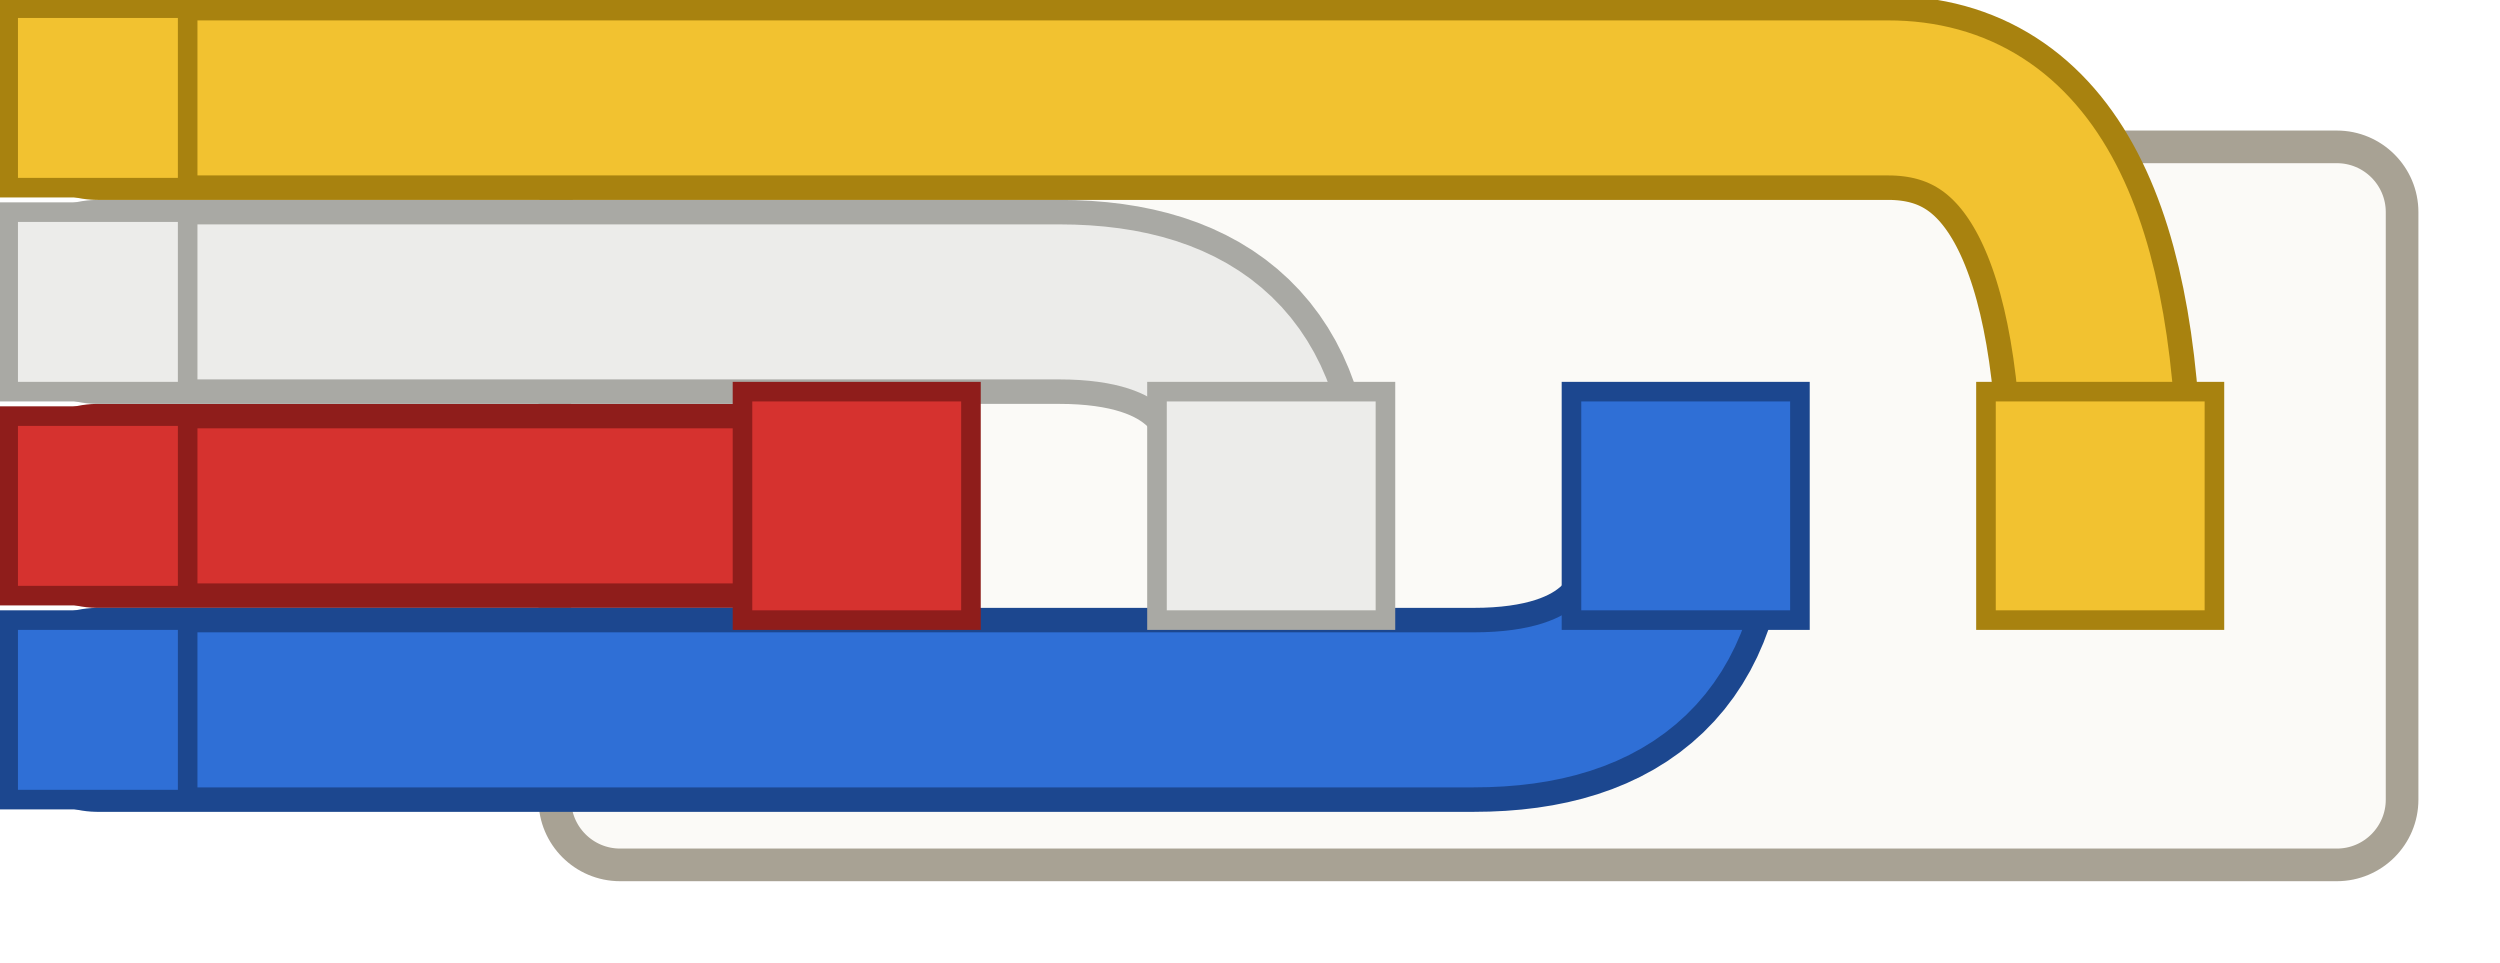
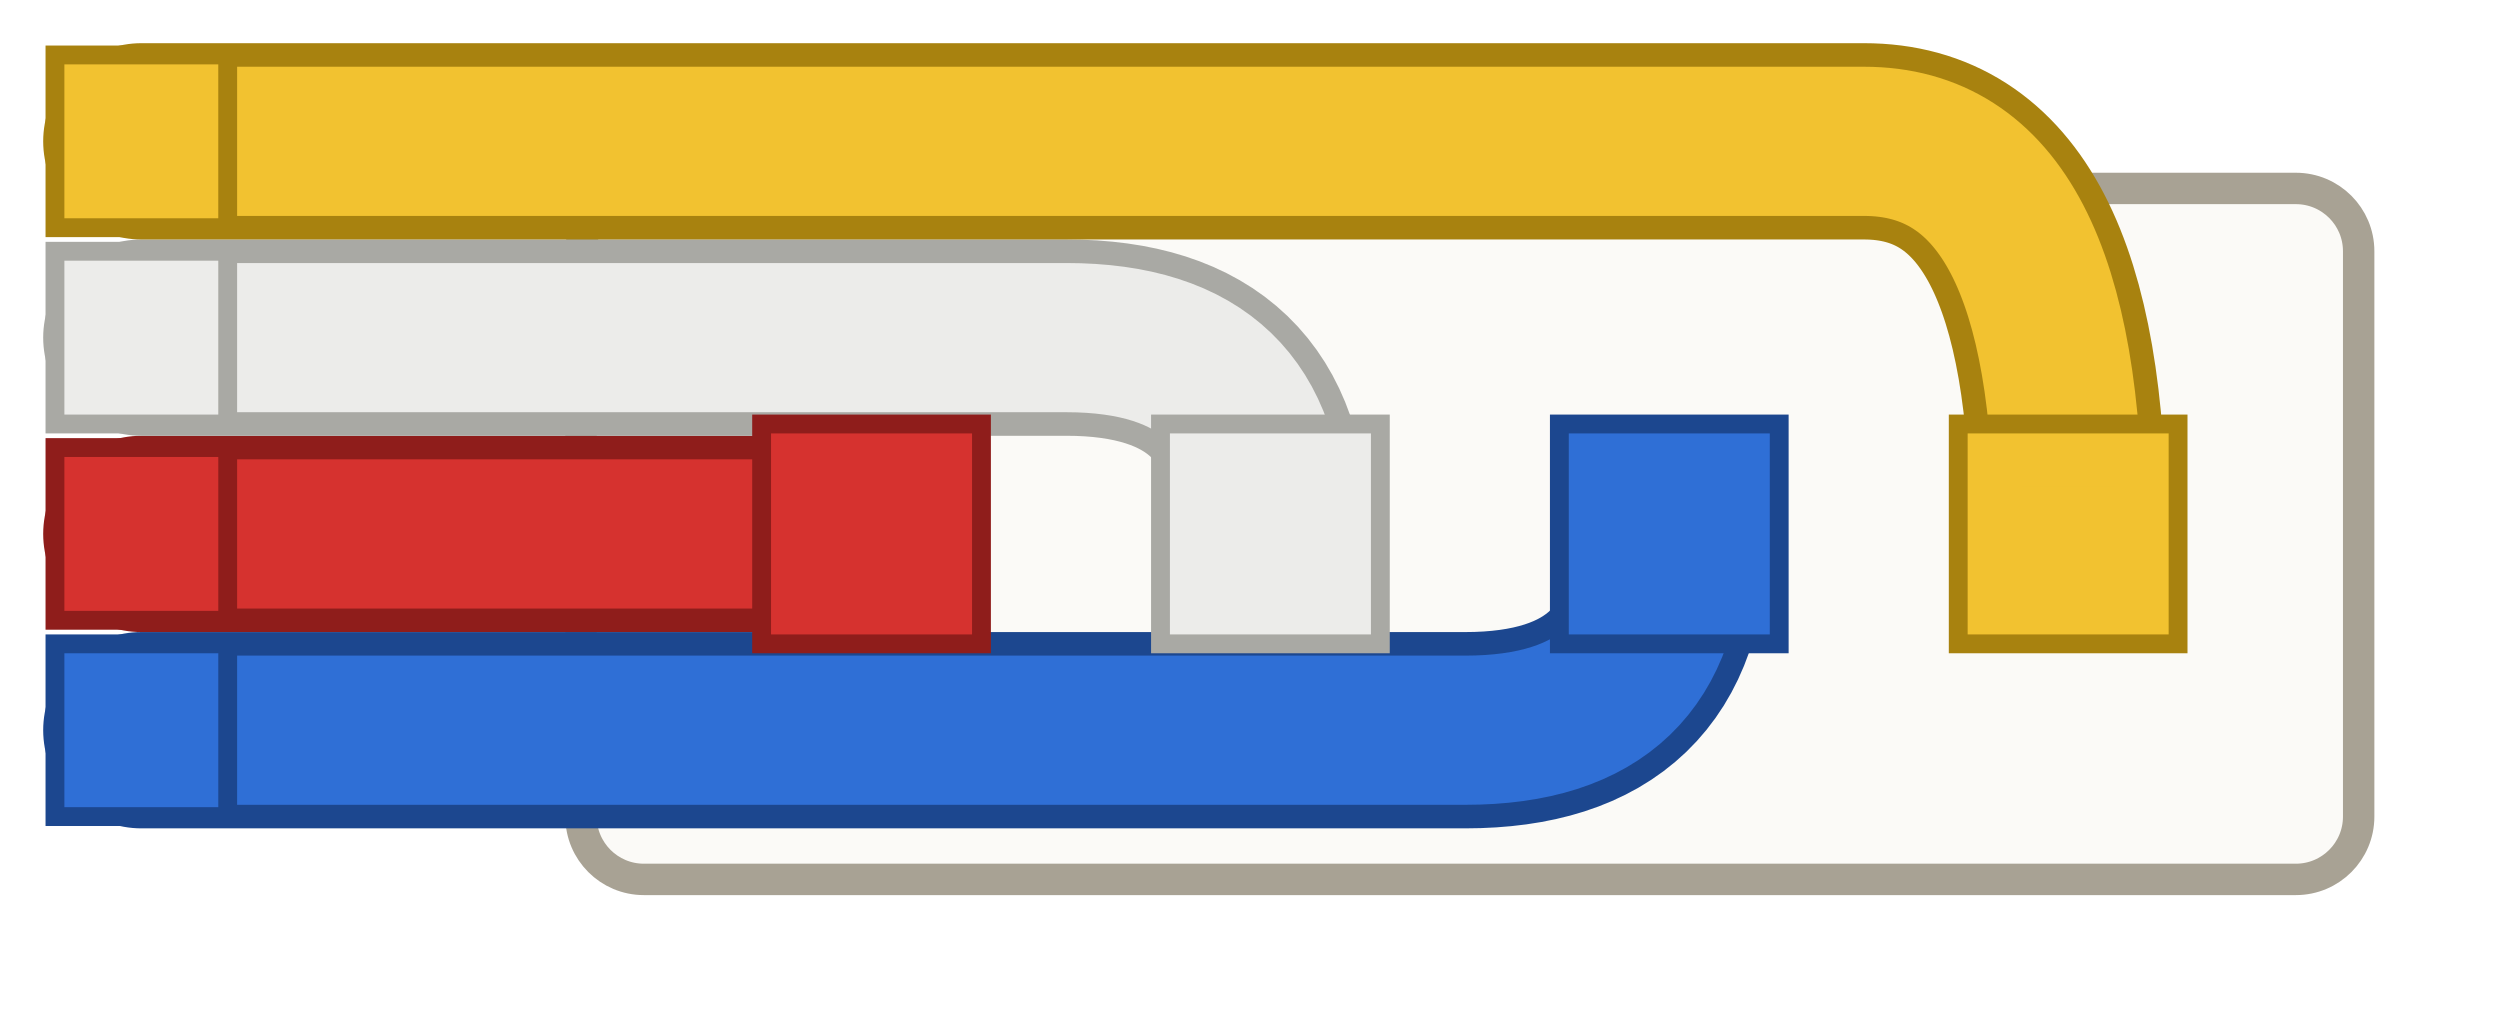
- <svg xmlns="http://www.w3.org/2000/svg" version="1.1" width="15.32mm" height="5.9mm" viewBox="0 0 15.32 5.9">
+ <svg xmlns="http://www.w3.org/2000/svg" version="1.1" width="15.92mm" height="6.5mm" viewBox="0 0 15.92 6.5">
  <g id="breadboard">
-     <g transform="translate(5.25,3.1)">
+     <g transform="translate(5.55,3.4)">
      <rect x="-1.85" y="-2.2" width="11.32" height="4.4" fill="#fbfaf7" rx="0.4" stroke="#a8a294" stroke-width="0.2" />
      <path d="M0 0L-3.05 0L-4.65 0" fill="none" stroke="#8f1d1b" stroke-width="1.25" stroke-linecap="round" stroke-linejoin="round" />
      <path d="M0 0L-3.05 0L-4.65 0" fill="none" stroke="#d6322f" stroke-width="0.95" stroke-linecap="round" stroke-linejoin="round" />
      <path d="M2.54 0Q2.54 -1.25 1.24 -1.25L-3.05 -1.25L-4.65 -1.25" fill="none" stroke="#a9a9a4" stroke-width="1.25" stroke-linecap="round" stroke-linejoin="round" />
      <path d="M2.54 0Q2.54 -1.25 1.24 -1.25L-3.05 -1.25L-4.65 -1.25" fill="none" stroke="#ececea" stroke-width="0.95" stroke-linecap="round" stroke-linejoin="round" />
      <path d="M5.08 0Q5.08 1.25 3.78 1.25L-3.05 1.25L-4.65 1.25" fill="none" stroke="#1c478f" stroke-width="1.25" stroke-linecap="round" stroke-linejoin="round" />
      <path d="M5.08 0Q5.08 1.25 3.78 1.25L-3.05 1.25L-4.65 1.25" fill="none" stroke="#2f6fd6" stroke-width="0.95" stroke-linecap="round" stroke-linejoin="round" />
      <path d="M7.62 0Q7.62 -2.5 6.32 -2.5L-3.05 -2.5L-4.65 -2.5" fill="none" stroke="#a8820f" stroke-width="1.25" stroke-linecap="round" stroke-linejoin="round" />
      <path d="M7.62 0Q7.62 -2.5 6.32 -2.5L-3.05 -2.5L-4.65 -2.5" fill="none" stroke="#f2c230" stroke-width="0.95" stroke-linecap="round" stroke-linejoin="round" />
-       <rect x="-0.7" y="-0.7" width="1.4" height="1.4" fill="#d6322f" stroke="#8f1d1b" stroke-width="0.12" id="connector0pin" />
-       <rect x="1.84" y="-0.7" width="1.4" height="1.4" fill="#ececea" stroke="#a9a9a4" stroke-width="0.12" id="connector1pin" />
-       <rect x="4.38" y="-0.7" width="1.4" height="1.4" fill="#2f6fd6" stroke="#1c478f" stroke-width="0.12" id="connector2pin" />
-       <rect x="6.92" y="-0.7" width="1.4" height="1.4" fill="#f2c230" stroke="#a8820f" stroke-width="0.12" id="connector3pin" />
-       <rect x="-5.2" y="-0.55" width="1.1" height="1.1" fill="#d6322f" stroke="#8f1d1b" stroke-width="0.12" id="connector4pin" />
-       <rect x="-5.2" y="-1.8" width="1.1" height="1.1" fill="#ececea" stroke="#a9a9a4" stroke-width="0.12" id="connector5pin" />
-       <rect x="-5.2" y="0.7" width="1.1" height="1.1" fill="#2f6fd6" stroke="#1c478f" stroke-width="0.12" id="connector6pin" />
-       <rect x="-5.2" y="-3.05" width="1.1" height="1.1" fill="#f2c230" stroke="#a8820f" stroke-width="0.12" id="connector7pin" />
+       <rect x="-0.7" y="-0.7" width="1.4" height="1.4" fill="#d6322f" stroke="#8f1d1b" stroke-width="0.12" />
+       <rect x="-0.3" y="-0.3" width="0.6" height="0.6" fill="#d6322f" id="connector0pin" />
+       <rect x="1.84" y="-0.7" width="1.4" height="1.4" fill="#ececea" stroke="#a9a9a4" stroke-width="0.12" />
+       <rect x="2.24" y="-0.3" width="0.6" height="0.6" fill="#ececea" id="connector1pin" />
+       <rect x="4.38" y="-0.7" width="1.4" height="1.4" fill="#2f6fd6" stroke="#1c478f" stroke-width="0.12" />
+       <rect x="4.78" y="-0.3" width="0.6" height="0.6" fill="#2f6fd6" id="connector2pin" />
+       <rect x="6.92" y="-0.7" width="1.4" height="1.4" fill="#f2c230" stroke="#a8820f" stroke-width="0.12" />
+       <rect x="7.32" y="-0.3" width="0.6" height="0.6" fill="#f2c230" id="connector3pin" />
+       <rect x="-5.2" y="-0.55" width="1.1" height="1.1" fill="#d6322f" stroke="#8f1d1b" stroke-width="0.12" />
+       <rect x="-4.95" y="-0.3" width="0.6" height="0.6" fill="#d6322f" id="connector4pin" />
+       <rect x="-5.2" y="-1.8" width="1.1" height="1.1" fill="#ececea" stroke="#a9a9a4" stroke-width="0.12" />
+       <rect x="-4.95" y="-1.55" width="0.6" height="0.6" fill="#ececea" id="connector5pin" />
+       <rect x="-5.2" y="0.7" width="1.1" height="1.1" fill="#2f6fd6" stroke="#1c478f" stroke-width="0.12" />
+       <rect x="-4.95" y="0.95" width="0.6" height="0.6" fill="#2f6fd6" id="connector6pin" />
+       <rect x="-5.2" y="-3.05" width="1.1" height="1.1" fill="#f2c230" stroke="#a8820f" stroke-width="0.12" />
+       <rect x="-4.95" y="-2.8" width="0.6" height="0.6" fill="#f2c230" id="connector7pin" />
    </g>
  </g>
</svg>
